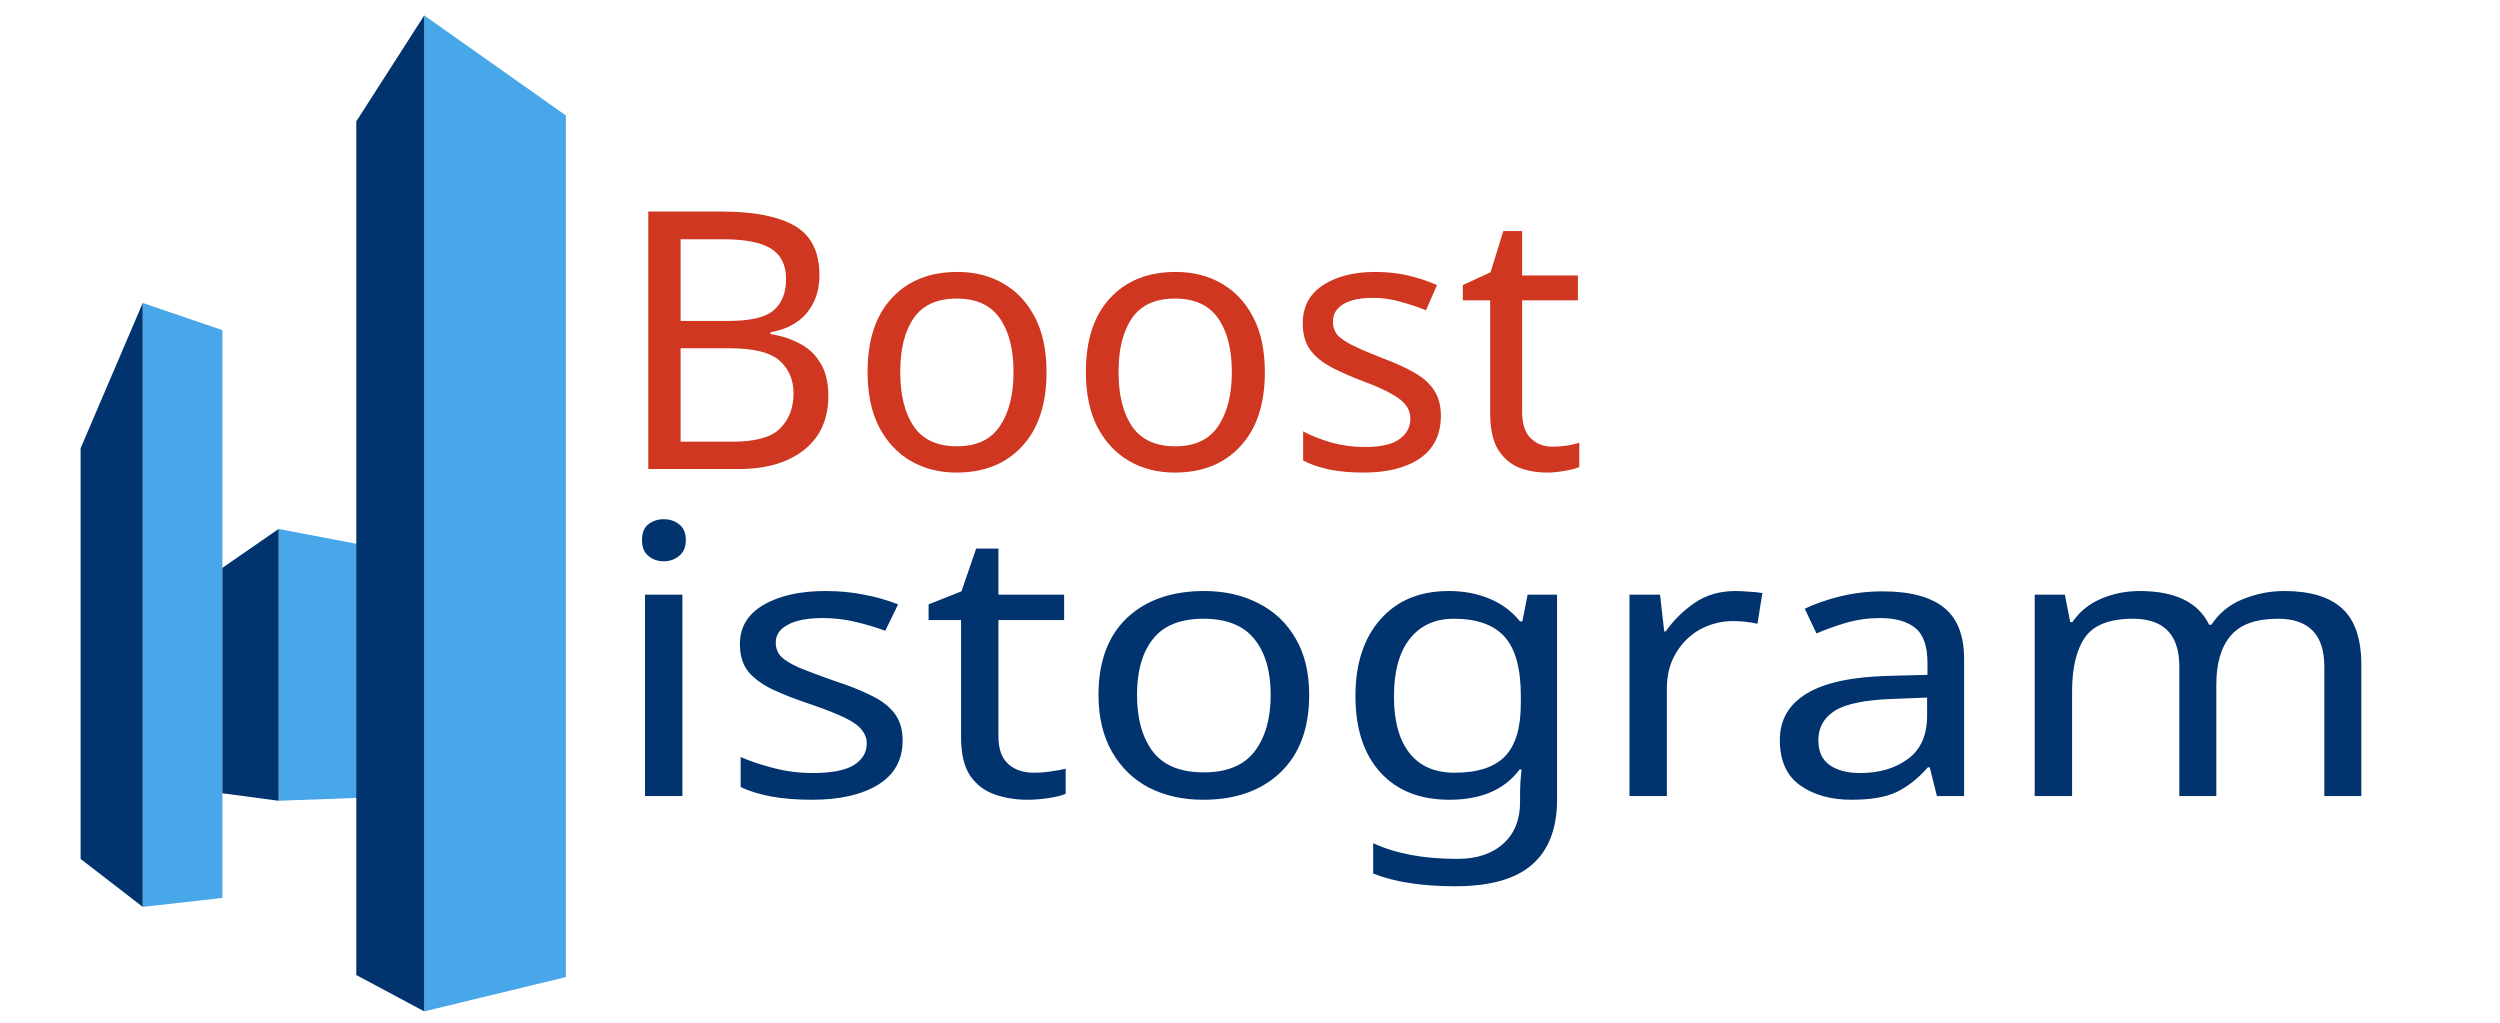
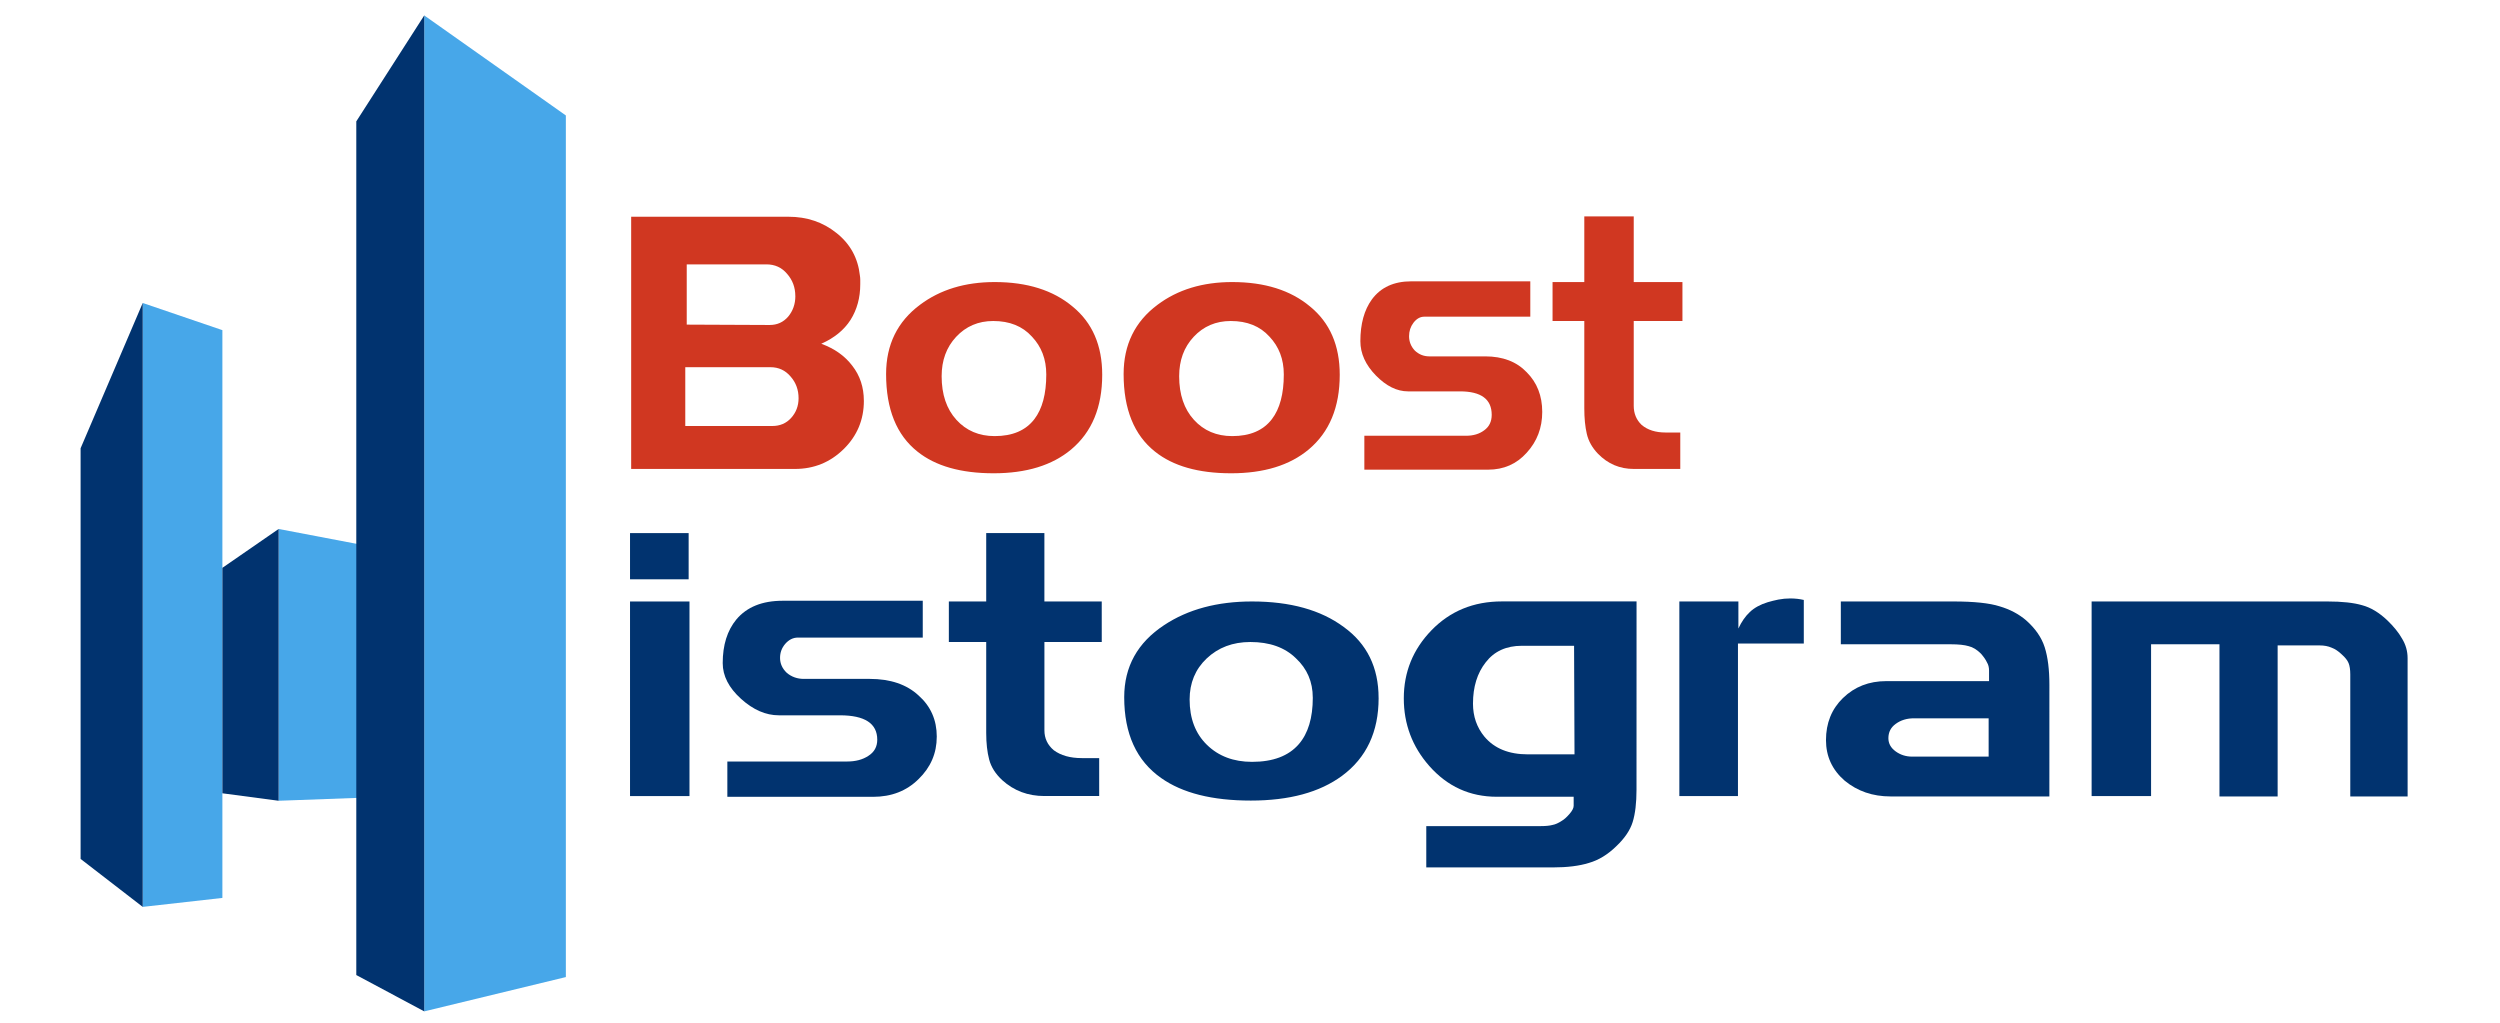
- <svg xmlns="http://www.w3.org/2000/svg" width="110mm" height="45mm" viewBox="0 0 110 45" id="svg2" version="1.1">
-   <defs id="defs4">
-     </defs>
-   <g id="layer1" transform="translate(-11.74873,-159.7146)">
-     <text xml:space="preserve" style="font-style:normal;font-variant:normal;font-weight:normal;font-stretch:normal;font-size:6.905px;line-height:0%;font-family:sans-serif;-inkscape-font-specification:sans-serif;font-variant-ligatures:none;font-variant-caps:normal;font-variant-numeric:normal;text-align:start;writing-mode:lr-tb;text-anchor:start;opacity:1;fill:#000000;fill-opacity:1;fill-rule:nonzero;stroke:none;stroke-width:0.108;stroke-linecap:round;stroke-linejoin:miter;stroke-miterlimit:4;stroke-dasharray:none;stroke-dashoffset:0;stroke-opacity:1" x="36.242" y="192.915" id="text4285" transform="scale(1.063264,0.9405002)">
-       <tspan id="tspan4287" x="36.242" y="194.709" style="font-style:normal;font-variant:normal;font-weight:normal;font-stretch:normal;font-size:17.575px;line-height:1;font-family:Denmark;-inkscape-font-specification:Denmark;fill:#d16351;fill-opacity:1;stroke-width:0.108" />
-       <tspan x="36.242" y="207.062" style="font-style:normal;font-variant:normal;font-weight:normal;font-stretch:normal;font-size:17.575px;line-height:1;font-family:Denmark;-inkscape-font-specification:Denmark;fill:#01336f;fill-opacity:1;stroke-width:0.108" id="tspan4614">istogram</tspan>
-     </text>
-     <text xml:space="preserve" style="font-style:normal;font-variant:normal;font-weight:normal;font-stretch:normal;font-size:6px;line-height:0%;font-family:'Times New Roman';-inkscape-font-specification:'Times New Roman, ';font-variant-ligatures:none;font-variant-caps:normal;font-variant-numeric:normal;text-align:start;writing-mode:lr-tb;text-anchor:start;opacity:1;fill:#8787df;fill-opacity:1;fill-rule:nonzero;stroke:none;stroke-width:0.156;stroke-linecap:round;stroke-linejoin:miter;stroke-miterlimit:4;stroke-dasharray:none;stroke-dashoffset:0;stroke-opacity:1" x="52.721" y="183.751" id="text4295">
-       <tspan id="tspan4297" x="52.721" y="183.751" style="font-size:25.4px;line-height:1;stroke-width:0.156"> </tspan>
-     </text>
-     <text xml:space="preserve" style="font-style:normal;font-variant:normal;font-weight:normal;font-stretch:normal;font-size:12.7px;line-height:1;font-family:Denmark;-inkscape-font-specification:Denmark;letter-spacing:0px;word-spacing:0px;fill:#d03721;fill-opacity:1;stroke:none;stroke-width:0.132" x="38.726" y="180.348" id="text4620">
-       <tspan id="tspan4618" x="38.726" y="180.348" style="font-style:normal;font-variant:normal;font-weight:normal;font-stretch:normal;font-size:15.875px;line-height:0px;font-family:Denmark;-inkscape-font-specification:Denmark;letter-spacing:0.001px;word-spacing:0.001px;baseline-shift:baseline;fill:#d03721;fill-opacity:1;stroke-width:0.132" dx="0" dy="0">Boost</tspan>
-     </text>
+ <svg xmlns="http://www.w3.org/2000/svg" version="1.1" id="svg2" viewBox="0 0 110 45" height="45mm" width="110mm">
+   <g transform="translate(-11.74873,-159.7146)" id="layer1">
+     <path d="M 42.049,185.204 H 39.47 v -2.033 h 2.579 z m 0.037,9.538 h -2.616 v -8.562 h 2.616 z" style="fill:#01336f;fill-opacity:1;fill-rule:nonzero;stroke:none;stroke-width:0.108;stroke-linecap:round;stroke-linejoin:miter;stroke-miterlimit:4;stroke-dasharray:none;stroke-dashoffset:0;stroke-opacity:1" id="path56" />
+     <path d="m 52.966,192.13 q 0,1.091 -0.804,1.868 -0.785,0.777 -2,0.777 h -6.41 v -1.554 h 5.27 q 0.561,0 0.934,-0.248 0.392,-0.248 0.392,-0.711 0,-1.074 -1.644,-1.074 H 46.015 q -0.86,0 -1.663,-0.727 -0.804,-0.727 -0.804,-1.57 0,-1.19 0.598,-1.917 0.691,-0.826 2.037,-0.826 h 6.167 v 1.62 h -5.494 q -0.318,0 -0.561,0.281 -0.224,0.264 -0.224,0.612 0,0.38 0.299,0.661 0.318,0.264 0.747,0.264 h 2.897 q 1.364,0 2.149,0.727 0.804,0.711 0.804,1.818 z" style="fill:#01336f;fill-opacity:1;fill-rule:nonzero;stroke:none;stroke-width:0.108;stroke-linecap:round;stroke-linejoin:miter;stroke-miterlimit:4;stroke-dasharray:none;stroke-dashoffset:0;stroke-opacity:1" id="path58" />
+     <path d="m 60.226,187.964 h -2.523 v 3.884 q 0,0.529 0.411,0.876 0.467,0.347 1.233,0.347 h 0.766 v 1.669 h -2.411 q -1.084,0 -1.85,-0.694 -0.448,-0.413 -0.579,-0.909 -0.131,-0.496 -0.131,-1.174 v -4 h -1.644 v -1.785 h 1.644 v -3.008 h 2.56 v 3.008 h 2.523 z" style="fill:#01336f;fill-opacity:1;fill-rule:nonzero;stroke:none;stroke-width:0.108;stroke-linecap:round;stroke-linejoin:miter;stroke-miterlimit:4;stroke-dasharray:none;stroke-dashoffset:0;stroke-opacity:1" id="path60" />
+     <path d="m 72.408,190.427 q 0,2.232 -1.607,3.422 -1.476,1.091 -4.018,1.091 -2.541,0 -3.943,-0.992 -1.626,-1.141 -1.626,-3.554 0,-2.017 1.757,-3.174 1.57,-1.041 3.868,-1.041 2.523,0 4.036,1.124 1.532,1.107 1.532,3.124 z m -2.897,-0.017 q 0,-1.041 -0.747,-1.736 -0.729,-0.711 -2,-0.711 -1.159,0 -1.925,0.727 -0.747,0.711 -0.747,1.802 0,1.256 0.766,2 0.766,0.744 1.981,0.744 1.383,0 2.056,-0.777 0.617,-0.711 0.617,-2.05 z" style="fill:#01336f;fill-opacity:1;fill-rule:nonzero;stroke:none;stroke-width:0.108;stroke-linecap:round;stroke-linejoin:miter;stroke-miterlimit:4;stroke-dasharray:none;stroke-dashoffset:0;stroke-opacity:1" id="path62" />
+     <path d="m 83.755,194.46 q 0,0.876 -0.168,1.422 -0.168,0.545 -0.729,1.074 -0.561,0.545 -1.196,0.727 -0.635,0.198 -1.588,0.198 h -5.569 v -1.818 h 4.691 q 0.243,0 0.355,0 0.318,0 0.505,-0.05 0.187,-0.033 0.411,-0.182 0.149,-0.083 0.336,-0.298 0.187,-0.215 0.187,-0.364 v -0.397 h -3.382 q -1.775,0 -2.971,-1.355 -1.121,-1.273 -1.121,-2.975 0,-1.736 1.215,-2.992 1.233,-1.273 3.102,-1.273 h 5.924 z m -2.728,-1.554 -0.019,-4.777 h -2.299 q -1.028,0 -1.588,0.727 -0.561,0.711 -0.561,1.818 0,0.843 0.505,1.455 0.654,0.777 1.906,0.777 z" style="fill:#01336f;fill-opacity:1;fill-rule:nonzero;stroke:none;stroke-width:0.108;stroke-linecap:round;stroke-linejoin:miter;stroke-miterlimit:4;stroke-dasharray:none;stroke-dashoffset:0;stroke-opacity:1" id="path64" />
+     <path d="m 91.116,188.03 h -2.897 v 6.711 h -2.579 v -8.562 h 2.598 v 1.19 q 0.206,-0.446 0.505,-0.727 0.299,-0.281 0.785,-0.43 0.224,-0.066 0.467,-0.116 0.262,-0.05 0.523,-0.05 0.318,0 0.598,0.066 z" style="fill:#01336f;fill-opacity:1;fill-rule:nonzero;stroke:none;stroke-width:0.108;stroke-linecap:round;stroke-linejoin:miter;stroke-miterlimit:4;stroke-dasharray:none;stroke-dashoffset:0;stroke-opacity:1" id="path66" />
+     <path d="m 101.921,194.758 h -6.989 q -1.177,0 -2.018,-0.694 -0.822,-0.711 -0.822,-1.785 0,-1.124 0.747,-1.851 0.766,-0.744 1.906,-0.744 h 4.522 v -0.463 q 0,-0.215 -0.093,-0.364 -0.075,-0.165 -0.262,-0.38 -0.262,-0.264 -0.542,-0.331 -0.28,-0.083 -0.785,-0.083 h -4.84 v -1.884 h 4.149 0.804 q 1.364,0 2.037,0.215 0.673,0.198 1.159,0.612 0.617,0.545 0.822,1.19 0.206,0.645 0.206,1.653 z m -2.672,-1.752 v -1.686 H 95.96 q -0.467,0 -0.804,0.248 -0.318,0.231 -0.318,0.628 0,0.347 0.318,0.579 0.318,0.231 0.729,0.231 z" style="fill:#01336f;fill-opacity:1;fill-rule:nonzero;stroke:none;stroke-width:0.108;stroke-linecap:round;stroke-linejoin:miter;stroke-miterlimit:4;stroke-dasharray:none;stroke-dashoffset:0;stroke-opacity:1" id="path68" />
+     <path d="m 117.684,194.758 h -2.523 v -5.372 q 0,-0.314 -0.075,-0.496 -0.075,-0.182 -0.299,-0.38 -0.224,-0.215 -0.449,-0.298 -0.224,-0.099 -0.523,-0.099 h -1.85 v 6.645 h -2.56 v -6.695 h -3.009 v 6.678 h -2.616 v -8.562 h 10.371 q 0.972,0 1.532,0.165 0.561,0.149 1.103,0.661 0.43,0.413 0.654,0.81 0.243,0.397 0.243,0.86 z" style="fill:#01336f;fill-opacity:1;fill-rule:nonzero;stroke:none;stroke-width:0.108;stroke-linecap:round;stroke-linejoin:miter;stroke-miterlimit:4;stroke-dasharray:none;stroke-dashoffset:0;stroke-opacity:1" id="path70" />
+     <path id="path45" style="fill:#d03721;fill-opacity:1;stroke-width:0.132" d="m 49.759,177.348 q 0,1.254 -0.889,2.127 -0.889,0.873 -2.143,0.873 h -7.207 v -11.097 h 6.921 q 1.222,0 2.111,0.714 0.905,0.714 1.032,1.873 0.016,0.095 0.016,0.191 0,0.095 0,0.191 0,0.889 -0.429,1.572 -0.429,0.667 -1.286,1.048 0.873,0.318 1.365,0.968 0.508,0.651 0.508,1.54 z m -3.016,-4.604 q 0,-0.572 -0.365,-0.984 -0.349,-0.413 -0.905,-0.413 h -3.508 v 2.651 l 3.651,0.016 q 0.492,0 0.81,-0.365 0.318,-0.381 0.318,-0.905 z m 0.143,4.493 q 0,-0.556 -0.349,-0.953 -0.349,-0.413 -0.889,-0.413 h -3.747 v 2.588 h 3.826 q 0.508,0 0.826,-0.349 0.333,-0.365 0.333,-0.873 z" />
+     <path id="path47" style="fill:#d03721;fill-opacity:1;stroke-width:0.132" d="m 60.246,176.205 q 0,2.143 -1.365,3.286 -1.254,1.048 -3.413,1.048 -2.159,0 -3.35,-0.953 -1.381,-1.095 -1.381,-3.413 0,-1.937 1.492,-3.048 1.333,-1 3.286,-1 2.143,0 3.429,1.079 1.302,1.064 1.302,3 z m -2.461,-0.016 q 0,-1 -0.635,-1.667 -0.619,-0.683 -1.699,-0.683 -0.984,0 -1.635,0.699 -0.635,0.683 -0.635,1.73 0,1.206 0.651,1.921 0.651,0.714 1.683,0.714 1.175,0 1.746,-0.746 0.524,-0.683 0.524,-1.968 z" />
+     <path id="path49" style="fill:#d03721;fill-opacity:1;stroke-width:0.132" d="m 70.697,176.205 q 0,2.143 -1.365,3.286 -1.254,1.048 -3.413,1.048 -2.159,0 -3.35,-0.953 -1.381,-1.095 -1.381,-3.413 0,-1.937 1.492,-3.048 1.333,-1 3.286,-1 2.143,0 3.429,1.079 1.302,1.064 1.302,3 z m -2.461,-0.016 q 0,-1 -0.635,-1.667 -0.619,-0.683 -1.699,-0.683 -0.984,0 -1.635,0.699 -0.635,0.683 -0.635,1.73 0,1.206 0.651,1.921 0.651,0.714 1.683,0.714 1.175,0 1.746,-0.746 0.524,-0.683 0.524,-1.968 z" />
+     <path id="path51" style="fill:#d03721;fill-opacity:1;stroke-width:0.132" d="m 79.607,177.84 q 0,1.048 -0.683,1.794 -0.667,0.746 -1.699,0.746 h -5.445 v -1.492 h 4.477 q 0.476,0 0.794,-0.238 0.333,-0.238 0.333,-0.683 0,-1.032 -1.397,-1.032 h -2.286 q -0.73,0 -1.413,-0.699 -0.683,-0.699 -0.683,-1.508 0,-1.143 0.508,-1.841 0.587,-0.794 1.73,-0.794 h 5.239 v 1.556 h -4.667 q -0.27,0 -0.476,0.27 -0.191,0.254 -0.191,0.587 0,0.365 0.254,0.635 0.27,0.254 0.635,0.254 h 2.461 q 1.159,0 1.826,0.699 0.683,0.683 0.683,1.746 z" />
+     <path id="path53" style="fill:#d03721;fill-opacity:1;stroke-width:0.132" d="m 85.776,173.84 h -2.143 v 3.731 q 0,0.508 0.349,0.841 0.397,0.333 1.048,0.333 h 0.651 v 1.603 h -2.048 q -0.921,0 -1.572,-0.667 -0.381,-0.397 -0.492,-0.873 -0.111,-0.476 -0.111,-1.127 v -3.842 h -1.397 v -1.714 h 1.397 v -2.889 h 2.175 v 2.889 h 2.143 z" />
  </g>
-   <g id="layer2" style="display:inline" transform="translate(0,-45)">
-     <g id="g4359" style="fill:#47a7e9;fill-opacity:1" transform="matrix(0.5,0,0,0.5,-3.650959,-12.85694)">
-       <path d="m 19.862,142.376 v 53.144 l 7.01,-0.789 v -49.964 z" style="fill:#47a7e9;fill-opacity:1;fill-rule:evenodd;stroke:none;stroke-width:0.601px;stroke-linecap:butt;stroke-linejoin:round;stroke-miterlimit:4;stroke-dasharray:none;stroke-dashoffset:0;stroke-opacity:1" id="path4349" />
-       <path d="m 31.822,162.263 v 23.918 l 10.27,-0.376 v -21.583 z" style="fill:#47a7e9;fill-opacity:1;fill-rule:evenodd;stroke:none;stroke-width:0.601px;stroke-linecap:butt;stroke-linejoin:round;stroke-miterlimit:4;stroke-dasharray:none;stroke-dashoffset:0;stroke-opacity:1" id="path4329" />
-       <path d="m 44.636,117.072 v 87.643 l 12.461,-3.019 v -75.822 z" style="fill:#47a7e9;fill-opacity:1;fill-rule:evenodd;stroke:none;stroke-width:0.601px;stroke-linecap:butt;stroke-linejoin:round;stroke-miterlimit:4;stroke-dasharray:none;stroke-dashoffset:0;stroke-opacity:1" id="path4309" />
+   <g transform="translate(0,-45)" style="display:inline" id="layer2">
+     <g transform="matrix(0.5,0,0,0.5,-3.650959,-12.85694)" style="fill:#47a7e9;fill-opacity:1" id="g4359">
+       <path id="path4349" style="fill:#47a7e9;fill-opacity:1;fill-rule:evenodd;stroke:none;stroke-width:0.601px;stroke-linecap:butt;stroke-linejoin:round;stroke-miterlimit:4;stroke-dasharray:none;stroke-dashoffset:0;stroke-opacity:1" d="m 19.862,142.376 v 53.144 l 7.01,-0.789 v -49.964 z" />
+       <path id="path4329" style="fill:#47a7e9;fill-opacity:1;fill-rule:evenodd;stroke:none;stroke-width:0.601px;stroke-linecap:butt;stroke-linejoin:round;stroke-miterlimit:4;stroke-dasharray:none;stroke-dashoffset:0;stroke-opacity:1" d="m 31.822,162.263 v 23.918 l 10.27,-0.376 v -21.583 z" />
+       <path id="path4309" style="fill:#47a7e9;fill-opacity:1;fill-rule:evenodd;stroke:none;stroke-width:0.601px;stroke-linecap:butt;stroke-linejoin:round;stroke-miterlimit:4;stroke-dasharray:none;stroke-dashoffset:0;stroke-opacity:1" d="m 44.636,117.072 v 87.643 l 12.461,-3.019 v -75.822 z" />
    </g>
-     <g id="g4612" style="fill:#01336f;fill-opacity:1;fill-rule:nonzero" transform="matrix(0.5,0,0,0.5,1.845431,44.87832)">
-       <path d="M 3.402,39.691 8.869,26.906 V 80.049 L 3.402,75.829 Z" style="fill:#01336f;fill-opacity:1;fill-rule:nonzero;stroke:none;stroke-width:0.601px;stroke-linecap:butt;stroke-linejoin:round;stroke-miterlimit:4;stroke-dasharray:none;stroke-dashoffset:0;stroke-opacity:1" id="path4351" />
-       <path d="m 15.879,50.213 4.95,-3.421 v 23.918 l -4.95,-0.656 z" style="fill:#01336f;fill-opacity:1;fill-rule:nonzero;stroke:none;stroke-width:0.601px;stroke-linecap:butt;stroke-linejoin:round;stroke-miterlimit:4;stroke-dasharray:none;stroke-dashoffset:0;stroke-opacity:1" id="path4331" />
-       <path d="M 27.663,10.924 33.643,1.601 V 89.244 L 27.663,86.047 Z" style="fill:#01336f;fill-opacity:1;fill-rule:nonzero;stroke:none;stroke-width:0.601px;stroke-linecap:butt;stroke-linejoin:round;stroke-miterlimit:4;stroke-dasharray:none;stroke-dashoffset:0;stroke-opacity:1" id="path4311" />
+     <g transform="matrix(0.5,0,0,0.5,1.845431,44.87832)" style="fill:#01336f;fill-opacity:1;fill-rule:nonzero" id="g4612">
+       <path id="path4351" style="fill:#01336f;fill-opacity:1;fill-rule:nonzero;stroke:none;stroke-width:0.601px;stroke-linecap:butt;stroke-linejoin:round;stroke-miterlimit:4;stroke-dasharray:none;stroke-dashoffset:0;stroke-opacity:1" d="M 3.402,39.691 8.869,26.906 V 80.049 L 3.402,75.829 Z" />
+       <path id="path4331" style="fill:#01336f;fill-opacity:1;fill-rule:nonzero;stroke:none;stroke-width:0.601px;stroke-linecap:butt;stroke-linejoin:round;stroke-miterlimit:4;stroke-dasharray:none;stroke-dashoffset:0;stroke-opacity:1" d="m 15.879,50.213 4.95,-3.421 v 23.918 l -4.95,-0.656 z" />
+       <path id="path4311" style="fill:#01336f;fill-opacity:1;fill-rule:nonzero;stroke:none;stroke-width:0.601px;stroke-linecap:butt;stroke-linejoin:round;stroke-miterlimit:4;stroke-dasharray:none;stroke-dashoffset:0;stroke-opacity:1" d="M 27.663,10.924 33.643,1.601 V 89.244 L 27.663,86.047 Z" />
    </g>
  </g>
</svg>
